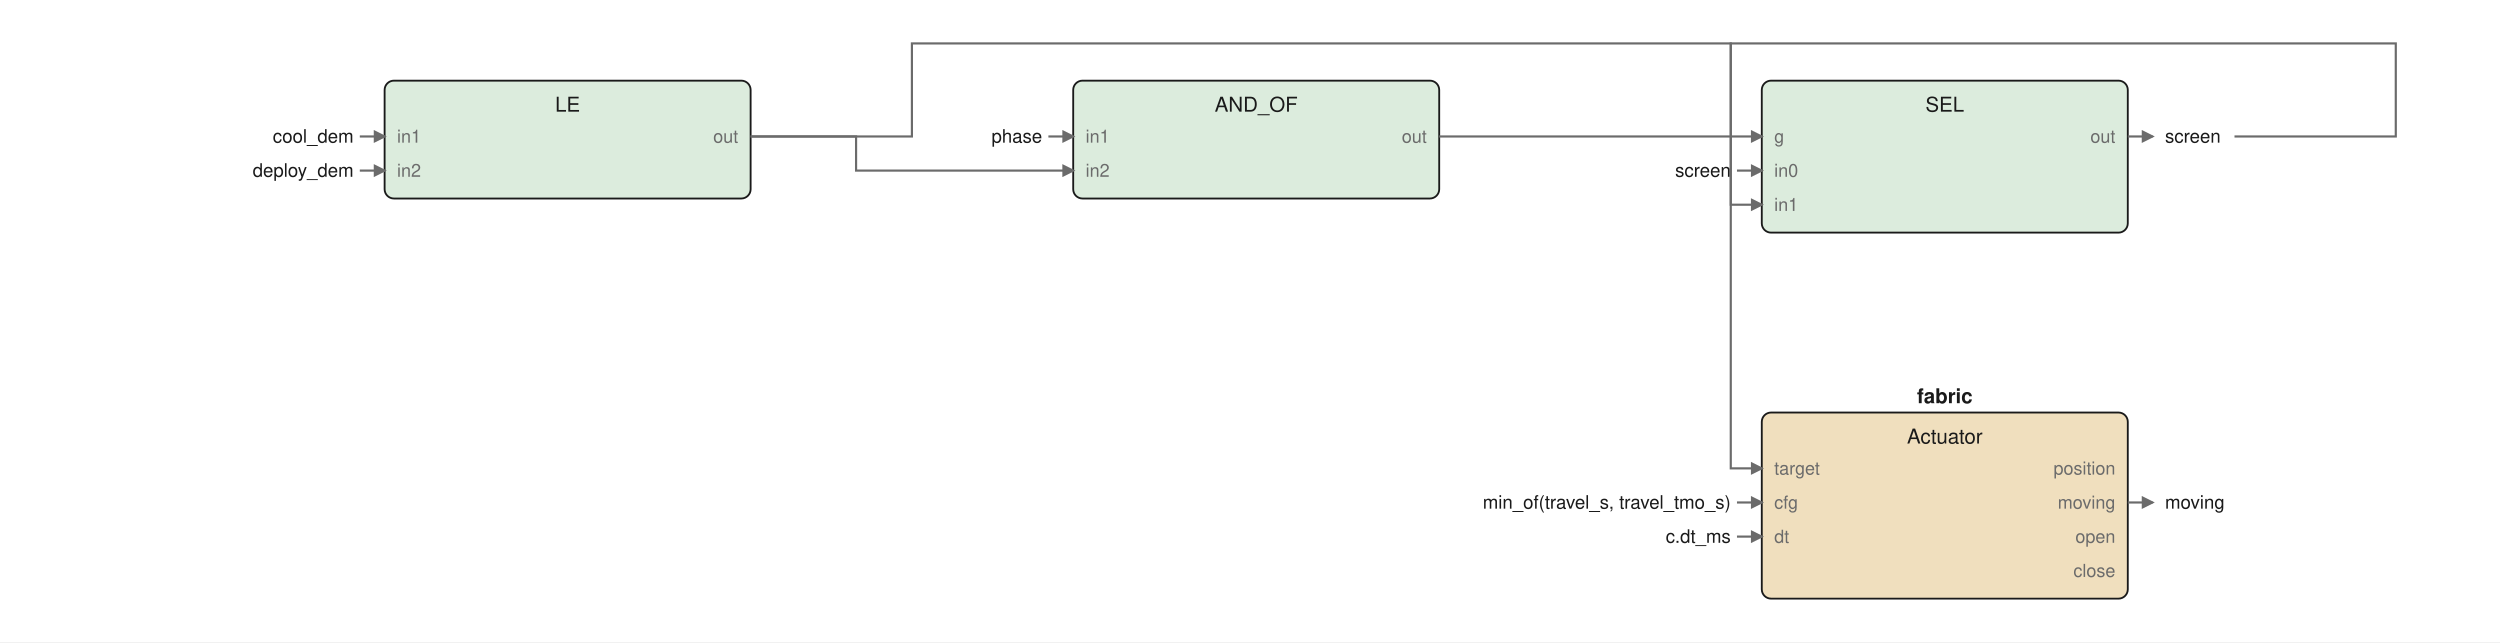
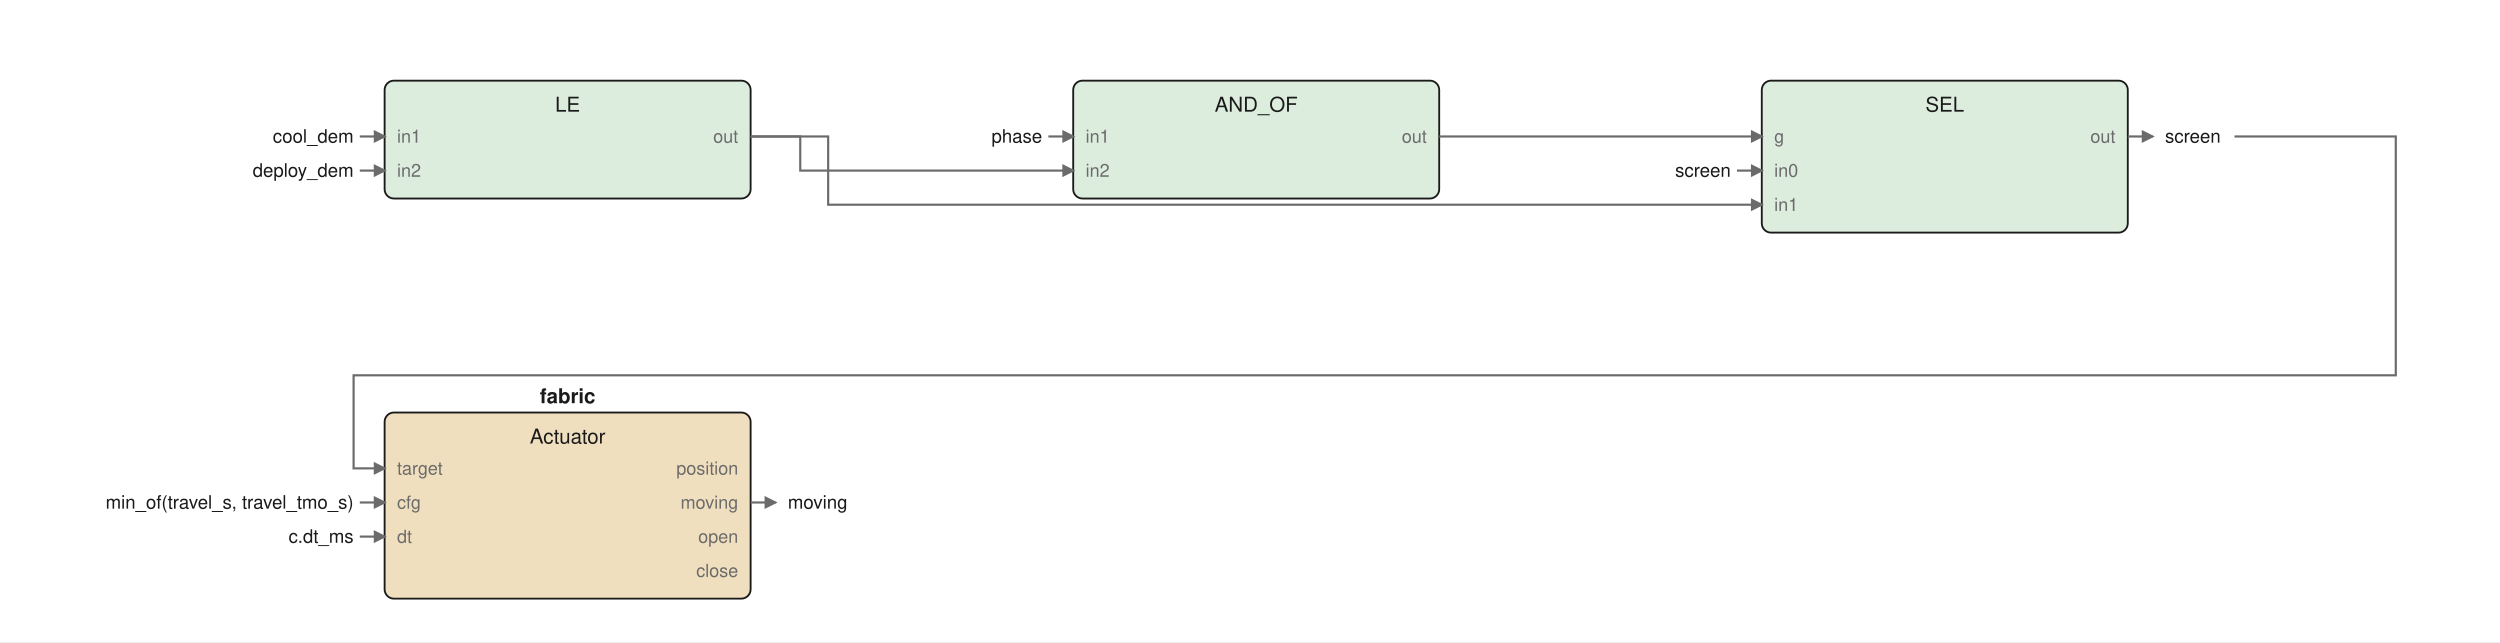
- <svg xmlns="http://www.w3.org/2000/svg" width="806" height="207" viewBox="0 0 806 207" style="max-width:100%;height:auto" content="&lt;mxfile host=&quot;app.diagrams.net&quot; type=&quot;device&quot;&gt;&lt;diagram id=&quot;screen_fbd&quot; name=&quot;screen_fbd&quot;&gt;&lt;mxGraphModel dx=&quot;806&quot; dy=&quot;207&quot; grid=&quot;0&quot; gridSize=&quot;10&quot; guides=&quot;1&quot; tooltips=&quot;1&quot; connect=&quot;1&quot; arrows=&quot;1&quot; fold=&quot;1&quot; page=&quot;1&quot; pageScale=&quot;1&quot; pageWidth=&quot;806&quot; pageHeight=&quot;207&quot; math=&quot;0&quot; shadow=&quot;0&quot;&gt;&lt;root&gt;&lt;mxCell id=&quot;0&quot;/&gt;&lt;mxCell id=&quot;1&quot; parent=&quot;0&quot;/&gt;&lt;mxCell id=&quot;n2&quot; value=&quot;&quot; style=&quot;rounded=1;fillColor=#dcecdd;strokeColor=#1a1a1a;whiteSpace=wrap;html=1;fontSize=8&quot; vertex=&quot;1&quot; parent=&quot;1&quot;&gt;&lt;mxGeometry x=&quot;124&quot; y=&quot;26&quot; width=&quot;118&quot; height=&quot;38&quot; as=&quot;geometry&quot;/&gt;&lt;/mxCell&gt;&lt;mxCell id=&quot;n3&quot; value=&quot;LE&quot; style=&quot;text;html=1;fontSize=6;fontColor=#1a1a1a;align=center&quot; vertex=&quot;1&quot; parent=&quot;1&quot;&gt;&lt;mxGeometry x=&quot;183.0&quot; y=&quot;29.4&quot; width=&quot;40&quot; height=&quot;10.6&quot; as=&quot;geometry&quot;/&gt;&lt;/mxCell&gt;&lt;mxCell id=&quot;n4&quot; value=&quot;in1&quot; style=&quot;text;html=1;fontSize=5;fontColor=#6b6b6b;align=left&quot; vertex=&quot;1&quot; parent=&quot;1&quot;&gt;&lt;mxGeometry x=&quot;128&quot; y=&quot;40.2&quot; width=&quot;40&quot; height=&quot;9.8&quot; as=&quot;geometry&quot;/&gt;&lt;/mxCell&gt;&lt;mxCell id=&quot;n5&quot; value=&quot;in2&quot; style=&quot;text;html=1;fontSize=5;fontColor=#6b6b6b;align=left&quot; vertex=&quot;1&quot; parent=&quot;1&quot;&gt;&lt;mxGeometry x=&quot;128&quot; y=&quot;51.2&quot; width=&quot;40&quot; height=&quot;9.8&quot; as=&quot;geometry&quot;/&gt;&lt;/mxCell&gt;&lt;mxCell id=&quot;n6&quot; value=&quot;out&quot; style=&quot;text;html=1;fontSize=5;fontColor=#6b6b6b;align=left&quot; vertex=&quot;1&quot; parent=&quot;1&quot;&gt;&lt;mxGeometry x=&quot;238&quot; y=&quot;40.2&quot; width=&quot;40&quot; height=&quot;9.8&quot; as=&quot;geometry&quot;/&gt;&lt;/mxCell&gt;&lt;mxCell id=&quot;n7&quot; value=&quot;&quot; style=&quot;rounded=1;fillColor=#dcecdd;strokeColor=#1a1a1a;whiteSpace=wrap;html=1;fontSize=8&quot; vertex=&quot;1&quot; parent=&quot;1&quot;&gt;&lt;mxGeometry x=&quot;346&quot; y=&quot;26&quot; width=&quot;118&quot; height=&quot;38&quot; as=&quot;geometry&quot;/&gt;&lt;/mxCell&gt;&lt;mxCell id=&quot;n8&quot; value=&quot;AND_OF&quot; style=&quot;text;html=1;fontSize=6;fontColor=#1a1a1a;align=center&quot; vertex=&quot;1&quot; parent=&quot;1&quot;&gt;&lt;mxGeometry x=&quot;405.0&quot; y=&quot;29.4&quot; width=&quot;40&quot; height=&quot;10.6&quot; as=&quot;geometry&quot;/&gt;&lt;/mxCell&gt;&lt;mxCell id=&quot;n9&quot; value=&quot;in1&quot; style=&quot;text;html=1;fontSize=5;fontColor=#6b6b6b;align=left&quot; vertex=&quot;1&quot; parent=&quot;1&quot;&gt;&lt;mxGeometry x=&quot;350&quot; y=&quot;40.2&quot; width=&quot;40&quot; height=&quot;9.8&quot; as=&quot;geometry&quot;/&gt;&lt;/mxCell&gt;&lt;mxCell id=&quot;n10&quot; value=&quot;in2&quot; style=&quot;text;html=1;fontSize=5;fontColor=#6b6b6b;align=left&quot; vertex=&quot;1&quot; parent=&quot;1&quot;&gt;&lt;mxGeometry x=&quot;350&quot; y=&quot;51.2&quot; width=&quot;40&quot; height=&quot;9.8&quot; as=&quot;geometry&quot;/&gt;&lt;/mxCell&gt;&lt;mxCell id=&quot;n11&quot; value=&quot;out&quot; style=&quot;text;html=1;fontSize=5;fontColor=#6b6b6b;align=left&quot; vertex=&quot;1&quot; parent=&quot;1&quot;&gt;&lt;mxGeometry x=&quot;460&quot; y=&quot;40.2&quot; width=&quot;40&quot; height=&quot;9.8&quot; as=&quot;geometry&quot;/&gt;&lt;/mxCell&gt;&lt;mxCell id=&quot;n12&quot; value=&quot;&quot; style=&quot;rounded=1;fillColor=#dcecdd;strokeColor=#1a1a1a;whiteSpace=wrap;html=1;fontSize=8&quot; vertex=&quot;1&quot; parent=&quot;1&quot;&gt;&lt;mxGeometry x=&quot;568&quot; y=&quot;26&quot; width=&quot;118&quot; height=&quot;49&quot; as=&quot;geometry&quot;/&gt;&lt;/mxCell&gt;&lt;mxCell id=&quot;n13&quot; value=&quot;SEL&quot; style=&quot;text;html=1;fontSize=6;fontColor=#1a1a1a;align=center&quot; vertex=&quot;1&quot; parent=&quot;1&quot;&gt;&lt;mxGeometry x=&quot;627.0&quot; y=&quot;29.4&quot; width=&quot;40&quot; height=&quot;10.6&quot; as=&quot;geometry&quot;/&gt;&lt;/mxCell&gt;&lt;mxCell id=&quot;n14&quot; value=&quot;g&quot; style=&quot;text;html=1;fontSize=5;fontColor=#6b6b6b;align=left&quot; vertex=&quot;1&quot; parent=&quot;1&quot;&gt;&lt;mxGeometry x=&quot;572&quot; y=&quot;40.2&quot; width=&quot;40&quot; height=&quot;9.8&quot; as=&quot;geometry&quot;/&gt;&lt;/mxCell&gt;&lt;mxCell id=&quot;n15&quot; value=&quot;in0&quot; style=&quot;text;html=1;fontSize=5;fontColor=#6b6b6b;align=left&quot; vertex=&quot;1&quot; parent=&quot;1&quot;&gt;&lt;mxGeometry x=&quot;572&quot; y=&quot;51.2&quot; width=&quot;40&quot; height=&quot;9.8&quot; as=&quot;geometry&quot;/&gt;&lt;/mxCell&gt;&lt;mxCell id=&quot;n16&quot; value=&quot;in1&quot; style=&quot;text;html=1;fontSize=5;fontColor=#6b6b6b;align=left&quot; vertex=&quot;1&quot; parent=&quot;1&quot;&gt;&lt;mxGeometry x=&quot;572&quot; y=&quot;62.2&quot; width=&quot;40&quot; height=&quot;9.8&quot; as=&quot;geometry&quot;/&gt;&lt;/mxCell&gt;&lt;mxCell id=&quot;n17&quot; value=&quot;out&quot; style=&quot;text;html=1;fontSize=5;fontColor=#6b6b6b;align=left&quot; vertex=&quot;1&quot; parent=&quot;1&quot;&gt;&lt;mxGeometry x=&quot;682&quot; y=&quot;40.2&quot; width=&quot;40&quot; height=&quot;9.8&quot; as=&quot;geometry&quot;/&gt;&lt;/mxCell&gt;&lt;mxCell id=&quot;n18&quot; value=&quot;&quot; style=&quot;rounded=1;fillColor=#f0dfbe;strokeColor=#1a1a1a;whiteSpace=wrap;html=1;fontSize=8&quot; vertex=&quot;1&quot; parent=&quot;1&quot;&gt;&lt;mxGeometry x=&quot;568&quot; y=&quot;133&quot; width=&quot;118&quot; height=&quot;60&quot; as=&quot;geometry&quot;/&gt;&lt;/mxCell&gt;&lt;mxCell id=&quot;n19&quot; value=&quot;fabric&quot; style=&quot;text;html=1;fontSize=6;fontColor=#1a1a1a;align=center;fontStyle=1&quot; vertex=&quot;1&quot; parent=&quot;1&quot;&gt;&lt;mxGeometry x=&quot;627.0&quot; y=&quot;123.4&quot; width=&quot;40&quot; height=&quot;10.6&quot; as=&quot;geometry&quot;/&gt;&lt;/mxCell&gt;&lt;mxCell id=&quot;n20&quot; value=&quot;Actuator&quot; style=&quot;text;html=1;fontSize=6;fontColor=#1a1a1a;align=center&quot; vertex=&quot;1&quot; parent=&quot;1&quot;&gt;&lt;mxGeometry x=&quot;627.0&quot; y=&quot;136.4&quot; width=&quot;40&quot; height=&quot;10.6&quot; as=&quot;geometry&quot;/&gt;&lt;/mxCell&gt;&lt;mxCell id=&quot;n21&quot; value=&quot;target&quot; style=&quot;text;html=1;fontSize=5;fontColor=#6b6b6b;align=left&quot; vertex=&quot;1&quot; parent=&quot;1&quot;&gt;&lt;mxGeometry x=&quot;572&quot; y=&quot;147.2&quot; width=&quot;40&quot; height=&quot;9.8&quot; as=&quot;geometry&quot;/&gt;&lt;/mxCell&gt;&lt;mxCell id=&quot;n22&quot; value=&quot;cfg&quot; style=&quot;text;html=1;fontSize=5;fontColor=#6b6b6b;align=left&quot; vertex=&quot;1&quot; parent=&quot;1&quot;&gt;&lt;mxGeometry x=&quot;572&quot; y=&quot;158.2&quot; width=&quot;40&quot; height=&quot;9.8&quot; as=&quot;geometry&quot;/&gt;&lt;/mxCell&gt;&lt;mxCell id=&quot;n23&quot; value=&quot;dt&quot; style=&quot;text;html=1;fontSize=5;fontColor=#6b6b6b;align=left&quot; vertex=&quot;1&quot; parent=&quot;1&quot;&gt;&lt;mxGeometry x=&quot;572&quot; y=&quot;169.2&quot; width=&quot;40&quot; height=&quot;9.8&quot; as=&quot;geometry&quot;/&gt;&lt;/mxCell&gt;&lt;mxCell id=&quot;n24&quot; value=&quot;position&quot; style=&quot;text;html=1;fontSize=5;fontColor=#6b6b6b;align=left&quot; vertex=&quot;1&quot; parent=&quot;1&quot;&gt;&lt;mxGeometry x=&quot;682&quot; y=&quot;147.2&quot; width=&quot;40&quot; height=&quot;9.8&quot; as=&quot;geometry&quot;/&gt;&lt;/mxCell&gt;&lt;mxCell id=&quot;n25&quot; value=&quot;moving&quot; style=&quot;text;html=1;fontSize=5;fontColor=#6b6b6b;align=left&quot; vertex=&quot;1&quot; parent=&quot;1&quot;&gt;&lt;mxGeometry x=&quot;682&quot; y=&quot;158.2&quot; width=&quot;40&quot; height=&quot;9.8&quot; as=&quot;geometry&quot;/&gt;&lt;/mxCell&gt;&lt;mxCell id=&quot;n26&quot; value=&quot;open&quot; style=&quot;text;html=1;fontSize=5;fontColor=#6b6b6b;align=left&quot; vertex=&quot;1&quot; parent=&quot;1&quot;&gt;&lt;mxGeometry x=&quot;682&quot; y=&quot;169.2&quot; width=&quot;40&quot; height=&quot;9.8&quot; as=&quot;geometry&quot;/&gt;&lt;/mxCell&gt;&lt;mxCell id=&quot;n27&quot; value=&quot;close&quot; style=&quot;text;html=1;fontSize=5;fontColor=#6b6b6b;align=left&quot; vertex=&quot;1&quot; parent=&quot;1&quot;&gt;&lt;mxGeometry x=&quot;682&quot; y=&quot;180.2&quot; width=&quot;40&quot; height=&quot;9.8&quot; as=&quot;geometry&quot;/&gt;&lt;/mxCell&gt;&lt;mxCell id=&quot;e28&quot; value=&quot;&quot; style=&quot;edgeStyle=none;html=1;strokeColor=#6b6b6b;endArrow=block&quot; edge=&quot;1&quot; parent=&quot;1&quot;&gt;&lt;mxGeometry relative=&quot;1&quot; as=&quot;geometry&quot;&gt;&lt;mxPoint x=&quot;686&quot; y=&quot;44&quot; as=&quot;sourcePoint&quot;/&gt;&lt;mxPoint x=&quot;694&quot; y=&quot;44&quot; as=&quot;targetPoint&quot;/&gt;&lt;/mxGeometry&gt;&lt;/mxCell&gt;&lt;mxCell id=&quot;n29&quot; value=&quot;screen&quot; style=&quot;text;html=1;fontSize=6;fontColor=#1a1a1a;align=left&quot; vertex=&quot;1&quot; parent=&quot;1&quot;&gt;&lt;mxGeometry x=&quot;698&quot; y=&quot;40.0&quot; width=&quot;40&quot; height=&quot;10.0&quot; as=&quot;geometry&quot;/&gt;&lt;/mxCell&gt;&lt;mxCell id=&quot;e30&quot; value=&quot;&quot; style=&quot;edgeStyle=none;html=1;strokeColor=#6b6b6b;endArrow=block&quot; edge=&quot;1&quot; parent=&quot;1&quot;&gt;&lt;mxGeometry relative=&quot;1&quot; as=&quot;geometry&quot;&gt;&lt;mxPoint x=&quot;686&quot; y=&quot;162&quot; as=&quot;sourcePoint&quot;/&gt;&lt;mxPoint x=&quot;694&quot; y=&quot;162&quot; as=&quot;targetPoint&quot;/&gt;&lt;/mxGeometry&gt;&lt;/mxCell&gt;&lt;mxCell id=&quot;n31&quot; value=&quot;moving&quot; style=&quot;text;html=1;fontSize=6;fontColor=#1a1a1a;align=left&quot; vertex=&quot;1&quot; parent=&quot;1&quot;&gt;&lt;mxGeometry x=&quot;698&quot; y=&quot;158.0&quot; width=&quot;40&quot; height=&quot;10.0&quot; as=&quot;geometry&quot;/&gt;&lt;/mxCell&gt;&lt;mxCell id=&quot;e32&quot; value=&quot;&quot; style=&quot;edgeStyle=none;html=1;strokeColor=#6b6b6b;endArrow=block&quot; edge=&quot;1&quot; parent=&quot;1&quot;&gt;&lt;mxGeometry relative=&quot;1&quot; as=&quot;geometry&quot;&gt;&lt;mxPoint x=&quot;242&quot; y=&quot;44&quot; as=&quot;sourcePoint&quot;/&gt;&lt;mxPoint x=&quot;346&quot; y=&quot;55&quot; as=&quot;targetPoint&quot;/&gt;&lt;Array as=&quot;points&quot;&gt;&lt;mxPoint x=&quot;276.0&quot; y=&quot;44&quot;/&gt;&lt;mxPoint x=&quot;276.0&quot; y=&quot;55&quot;/&gt;&lt;/Array&gt;&lt;/mxGeometry&gt;&lt;/mxCell&gt;&lt;mxCell id=&quot;e33&quot; value=&quot;&quot; style=&quot;edgeStyle=none;html=1;strokeColor=#6b6b6b;endArrow=block&quot; edge=&quot;1&quot; parent=&quot;1&quot;&gt;&lt;mxGeometry relative=&quot;1&quot; as=&quot;geometry&quot;&gt;&lt;mxPoint x=&quot;464&quot; y=&quot;44&quot; as=&quot;sourcePoint&quot;/&gt;&lt;mxPoint x=&quot;568&quot; y=&quot;44&quot; as=&quot;targetPoint&quot;/&gt;&lt;/mxGeometry&gt;&lt;/mxCell&gt;&lt;mxCell id=&quot;e34&quot; value=&quot;&quot; style=&quot;edgeStyle=none;html=1;strokeColor=#6b6b6b;endArrow=block&quot; edge=&quot;1&quot; parent=&quot;1&quot;&gt;&lt;mxGeometry relative=&quot;1&quot; as=&quot;geometry&quot;&gt;&lt;mxPoint x=&quot;242&quot; y=&quot;44&quot; as=&quot;sourcePoint&quot;/&gt;&lt;mxPoint x=&quot;568&quot; y=&quot;66&quot; as=&quot;targetPoint&quot;/&gt;&lt;Array as=&quot;points&quot;&gt;&lt;mxPoint x=&quot;294&quot; y=&quot;44&quot;/&gt;&lt;mxPoint x=&quot;294&quot; y=&quot;14&quot;/&gt;&lt;mxPoint x=&quot;558&quot; y=&quot;14&quot;/&gt;&lt;mxPoint x=&quot;558&quot; y=&quot;66&quot;/&gt;&lt;/Array&gt;&lt;/mxGeometry&gt;&lt;/mxCell&gt;&lt;mxCell id=&quot;e35&quot; value=&quot;&quot; style=&quot;edgeStyle=none;html=1;strokeColor=#6b6b6b;endArrow=block&quot; edge=&quot;1&quot; parent=&quot;1&quot;&gt;&lt;mxGeometry relative=&quot;1&quot; as=&quot;geometry&quot;&gt;&lt;mxPoint x=&quot;720.4&quot; y=&quot;44&quot; as=&quot;sourcePoint&quot;/&gt;&lt;mxPoint x=&quot;568&quot; y=&quot;151&quot; as=&quot;targetPoint&quot;/&gt;&lt;Array as=&quot;points&quot;&gt;&lt;mxPoint x=&quot;772.4&quot; y=&quot;44&quot;/&gt;&lt;mxPoint x=&quot;772.4&quot; y=&quot;14&quot;/&gt;&lt;mxPoint x=&quot;558&quot; y=&quot;14&quot;/&gt;&lt;mxPoint x=&quot;558&quot; y=&quot;151&quot;/&gt;&lt;/Array&gt;&lt;/mxGeometry&gt;&lt;/mxCell&gt;&lt;mxCell id=&quot;n36&quot; value=&quot;cool_dem&quot; style=&quot;text;html=1;fontSize=6;fontColor=#1a1a1a;align=left&quot; vertex=&quot;1&quot; parent=&quot;1&quot;&gt;&lt;mxGeometry x=&quot;114&quot; y=&quot;40.0&quot; width=&quot;40&quot; height=&quot;10.0&quot; as=&quot;geometry&quot;/&gt;&lt;/mxCell&gt;&lt;mxCell id=&quot;e37&quot; value=&quot;&quot; style=&quot;edgeStyle=none;html=1;strokeColor=#6b6b6b;endArrow=block&quot; edge=&quot;1&quot; parent=&quot;1&quot;&gt;&lt;mxGeometry relative=&quot;1&quot; as=&quot;geometry&quot;&gt;&lt;mxPoint x=&quot;116&quot; y=&quot;44&quot; as=&quot;sourcePoint&quot;/&gt;&lt;mxPoint x=&quot;124&quot; y=&quot;44&quot; as=&quot;targetPoint&quot;/&gt;&lt;/mxGeometry&gt;&lt;/mxCell&gt;&lt;mxCell id=&quot;n38&quot; value=&quot;deploy_dem&quot; style=&quot;text;html=1;fontSize=6;fontColor=#1a1a1a;align=left&quot; vertex=&quot;1&quot; parent=&quot;1&quot;&gt;&lt;mxGeometry x=&quot;114&quot; y=&quot;51.0&quot; width=&quot;50&quot; height=&quot;10.0&quot; as=&quot;geometry&quot;/&gt;&lt;/mxCell&gt;&lt;mxCell id=&quot;e39&quot; value=&quot;&quot; style=&quot;edgeStyle=none;html=1;strokeColor=#6b6b6b;endArrow=block&quot; edge=&quot;1&quot; parent=&quot;1&quot;&gt;&lt;mxGeometry relative=&quot;1&quot; as=&quot;geometry&quot;&gt;&lt;mxPoint x=&quot;116&quot; y=&quot;55&quot; as=&quot;sourcePoint&quot;/&gt;&lt;mxPoint x=&quot;124&quot; y=&quot;55&quot; as=&quot;targetPoint&quot;/&gt;&lt;/mxGeometry&gt;&lt;/mxCell&gt;&lt;mxCell id=&quot;n40&quot; value=&quot;phase&quot; style=&quot;text;html=1;fontSize=6;fontColor=#1a1a1a;align=left&quot; vertex=&quot;1&quot; parent=&quot;1&quot;&gt;&lt;mxGeometry x=&quot;336&quot; y=&quot;40.0&quot; width=&quot;40&quot; height=&quot;10.0&quot; as=&quot;geometry&quot;/&gt;&lt;/mxCell&gt;&lt;mxCell id=&quot;e41&quot; value=&quot;&quot; style=&quot;edgeStyle=none;html=1;strokeColor=#6b6b6b;endArrow=block&quot; edge=&quot;1&quot; parent=&quot;1&quot;&gt;&lt;mxGeometry relative=&quot;1&quot; as=&quot;geometry&quot;&gt;&lt;mxPoint x=&quot;338&quot; y=&quot;44&quot; as=&quot;sourcePoint&quot;/&gt;&lt;mxPoint x=&quot;346&quot; y=&quot;44&quot; as=&quot;targetPoint&quot;/&gt;&lt;/mxGeometry&gt;&lt;/mxCell&gt;&lt;mxCell id=&quot;n42&quot; value=&quot;screen&quot; style=&quot;text;html=1;fontSize=6;fontColor=#1a1a1a;align=left&quot; vertex=&quot;1&quot; parent=&quot;1&quot;&gt;&lt;mxGeometry x=&quot;558&quot; y=&quot;51.0&quot; width=&quot;40&quot; height=&quot;10.0&quot; as=&quot;geometry&quot;/&gt;&lt;/mxCell&gt;&lt;mxCell id=&quot;e43&quot; value=&quot;&quot; style=&quot;edgeStyle=none;html=1;strokeColor=#6b6b6b;endArrow=block&quot; edge=&quot;1&quot; parent=&quot;1&quot;&gt;&lt;mxGeometry relative=&quot;1&quot; as=&quot;geometry&quot;&gt;&lt;mxPoint x=&quot;560&quot; y=&quot;55&quot; as=&quot;sourcePoint&quot;/&gt;&lt;mxPoint x=&quot;568&quot; y=&quot;55&quot; as=&quot;targetPoint&quot;/&gt;&lt;/mxGeometry&gt;&lt;/mxCell&gt;&lt;mxCell id=&quot;n44&quot; value=&quot;min_of(travel_s, travel_tmo_s)&quot; style=&quot;text;html=1;fontSize=6;fontColor=#1a1a1a;align=left&quot; vertex=&quot;1&quot; parent=&quot;1&quot;&gt;&lt;mxGeometry x=&quot;558&quot; y=&quot;158.0&quot; width=&quot;150&quot; height=&quot;10.0&quot; as=&quot;geometry&quot;/&gt;&lt;/mxCell&gt;&lt;mxCell id=&quot;e45&quot; value=&quot;&quot; style=&quot;edgeStyle=none;html=1;strokeColor=#6b6b6b;endArrow=block&quot; edge=&quot;1&quot; parent=&quot;1&quot;&gt;&lt;mxGeometry relative=&quot;1&quot; as=&quot;geometry&quot;&gt;&lt;mxPoint x=&quot;560&quot; y=&quot;162&quot; as=&quot;sourcePoint&quot;/&gt;&lt;mxPoint x=&quot;568&quot; y=&quot;162&quot; as=&quot;targetPoint&quot;/&gt;&lt;/mxGeometry&gt;&lt;/mxCell&gt;&lt;mxCell id=&quot;n46&quot; value=&quot;c.dt_ms&quot; style=&quot;text;html=1;fontSize=6;fontColor=#1a1a1a;align=left&quot; vertex=&quot;1&quot; parent=&quot;1&quot;&gt;&lt;mxGeometry x=&quot;558&quot; y=&quot;169.0&quot; width=&quot;40&quot; height=&quot;10.0&quot; as=&quot;geometry&quot;/&gt;&lt;/mxCell&gt;&lt;mxCell id=&quot;e47&quot; value=&quot;&quot; style=&quot;edgeStyle=none;html=1;strokeColor=#6b6b6b;endArrow=block&quot; edge=&quot;1&quot; parent=&quot;1&quot;&gt;&lt;mxGeometry relative=&quot;1&quot; as=&quot;geometry&quot;&gt;&lt;mxPoint x=&quot;560&quot; y=&quot;173&quot; as=&quot;sourcePoint&quot;/&gt;&lt;mxPoint x=&quot;568&quot; y=&quot;173&quot; as=&quot;targetPoint&quot;/&gt;&lt;/mxGeometry&gt;&lt;/mxCell&gt;&lt;/root&gt;&lt;/mxGraphModel&gt;&lt;/diagram&gt;&lt;/mxfile&gt;">
+ <svg xmlns="http://www.w3.org/2000/svg" width="806" height="207" viewBox="0 0 806 207" style="max-width:100%;height:auto" content="&lt;mxfile host=&quot;app.diagrams.net&quot; type=&quot;device&quot;&gt;&lt;diagram id=&quot;screen_fbd&quot; name=&quot;screen_fbd&quot;&gt;&lt;mxGraphModel dx=&quot;806&quot; dy=&quot;207&quot; grid=&quot;0&quot; gridSize=&quot;10&quot; guides=&quot;1&quot; tooltips=&quot;1&quot; connect=&quot;1&quot; arrows=&quot;1&quot; fold=&quot;1&quot; page=&quot;1&quot; pageScale=&quot;1&quot; pageWidth=&quot;806&quot; pageHeight=&quot;207&quot; math=&quot;0&quot; shadow=&quot;0&quot;&gt;&lt;root&gt;&lt;mxCell id=&quot;0&quot;/&gt;&lt;mxCell id=&quot;1&quot; parent=&quot;0&quot;/&gt;&lt;mxCell id=&quot;n2&quot; value=&quot;&quot; style=&quot;rounded=1;fillColor=#dcecdd;strokeColor=#1a1a1a;whiteSpace=wrap;html=1;fontSize=8&quot; vertex=&quot;1&quot; parent=&quot;1&quot;&gt;&lt;mxGeometry x=&quot;124&quot; y=&quot;26&quot; width=&quot;118&quot; height=&quot;38&quot; as=&quot;geometry&quot;/&gt;&lt;/mxCell&gt;&lt;mxCell id=&quot;n3&quot; value=&quot;LE&quot; style=&quot;text;html=1;fontSize=6;fontColor=#1a1a1a;align=center&quot; vertex=&quot;1&quot; parent=&quot;1&quot;&gt;&lt;mxGeometry x=&quot;183.0&quot; y=&quot;29.4&quot; width=&quot;40&quot; height=&quot;10.6&quot; as=&quot;geometry&quot;/&gt;&lt;/mxCell&gt;&lt;mxCell id=&quot;n4&quot; value=&quot;in1&quot; style=&quot;text;html=1;fontSize=5;fontColor=#6b6b6b;align=left&quot; vertex=&quot;1&quot; parent=&quot;1&quot;&gt;&lt;mxGeometry x=&quot;128&quot; y=&quot;40.2&quot; width=&quot;40&quot; height=&quot;9.8&quot; as=&quot;geometry&quot;/&gt;&lt;/mxCell&gt;&lt;mxCell id=&quot;n5&quot; value=&quot;in2&quot; style=&quot;text;html=1;fontSize=5;fontColor=#6b6b6b;align=left&quot; vertex=&quot;1&quot; parent=&quot;1&quot;&gt;&lt;mxGeometry x=&quot;128&quot; y=&quot;51.2&quot; width=&quot;40&quot; height=&quot;9.8&quot; as=&quot;geometry&quot;/&gt;&lt;/mxCell&gt;&lt;mxCell id=&quot;n6&quot; value=&quot;out&quot; style=&quot;text;html=1;fontSize=5;fontColor=#6b6b6b;align=left&quot; vertex=&quot;1&quot; parent=&quot;1&quot;&gt;&lt;mxGeometry x=&quot;238&quot; y=&quot;40.2&quot; width=&quot;40&quot; height=&quot;9.8&quot; as=&quot;geometry&quot;/&gt;&lt;/mxCell&gt;&lt;mxCell id=&quot;n7&quot; value=&quot;&quot; style=&quot;rounded=1;fillColor=#dcecdd;strokeColor=#1a1a1a;whiteSpace=wrap;html=1;fontSize=8&quot; vertex=&quot;1&quot; parent=&quot;1&quot;&gt;&lt;mxGeometry x=&quot;346&quot; y=&quot;26&quot; width=&quot;118&quot; height=&quot;38&quot; as=&quot;geometry&quot;/&gt;&lt;/mxCell&gt;&lt;mxCell id=&quot;n8&quot; value=&quot;AND_OF&quot; style=&quot;text;html=1;fontSize=6;fontColor=#1a1a1a;align=center&quot; vertex=&quot;1&quot; parent=&quot;1&quot;&gt;&lt;mxGeometry x=&quot;405.0&quot; y=&quot;29.4&quot; width=&quot;40&quot; height=&quot;10.6&quot; as=&quot;geometry&quot;/&gt;&lt;/mxCell&gt;&lt;mxCell id=&quot;n9&quot; value=&quot;in1&quot; style=&quot;text;html=1;fontSize=5;fontColor=#6b6b6b;align=left&quot; vertex=&quot;1&quot; parent=&quot;1&quot;&gt;&lt;mxGeometry x=&quot;350&quot; y=&quot;40.2&quot; width=&quot;40&quot; height=&quot;9.8&quot; as=&quot;geometry&quot;/&gt;&lt;/mxCell&gt;&lt;mxCell id=&quot;n10&quot; value=&quot;in2&quot; style=&quot;text;html=1;fontSize=5;fontColor=#6b6b6b;align=left&quot; vertex=&quot;1&quot; parent=&quot;1&quot;&gt;&lt;mxGeometry x=&quot;350&quot; y=&quot;51.2&quot; width=&quot;40&quot; height=&quot;9.8&quot; as=&quot;geometry&quot;/&gt;&lt;/mxCell&gt;&lt;mxCell id=&quot;n11&quot; value=&quot;out&quot; style=&quot;text;html=1;fontSize=5;fontColor=#6b6b6b;align=left&quot; vertex=&quot;1&quot; parent=&quot;1&quot;&gt;&lt;mxGeometry x=&quot;460&quot; y=&quot;40.2&quot; width=&quot;40&quot; height=&quot;9.8&quot; as=&quot;geometry&quot;/&gt;&lt;/mxCell&gt;&lt;mxCell id=&quot;n12&quot; value=&quot;&quot; style=&quot;rounded=1;fillColor=#dcecdd;strokeColor=#1a1a1a;whiteSpace=wrap;html=1;fontSize=8&quot; vertex=&quot;1&quot; parent=&quot;1&quot;&gt;&lt;mxGeometry x=&quot;568&quot; y=&quot;26&quot; width=&quot;118&quot; height=&quot;49&quot; as=&quot;geometry&quot;/&gt;&lt;/mxCell&gt;&lt;mxCell id=&quot;n13&quot; value=&quot;SEL&quot; style=&quot;text;html=1;fontSize=6;fontColor=#1a1a1a;align=center&quot; vertex=&quot;1&quot; parent=&quot;1&quot;&gt;&lt;mxGeometry x=&quot;627.0&quot; y=&quot;29.4&quot; width=&quot;40&quot; height=&quot;10.6&quot; as=&quot;geometry&quot;/&gt;&lt;/mxCell&gt;&lt;mxCell id=&quot;n14&quot; value=&quot;g&quot; style=&quot;text;html=1;fontSize=5;fontColor=#6b6b6b;align=left&quot; vertex=&quot;1&quot; parent=&quot;1&quot;&gt;&lt;mxGeometry x=&quot;572&quot; y=&quot;40.2&quot; width=&quot;40&quot; height=&quot;9.8&quot; as=&quot;geometry&quot;/&gt;&lt;/mxCell&gt;&lt;mxCell id=&quot;n15&quot; value=&quot;in0&quot; style=&quot;text;html=1;fontSize=5;fontColor=#6b6b6b;align=left&quot; vertex=&quot;1&quot; parent=&quot;1&quot;&gt;&lt;mxGeometry x=&quot;572&quot; y=&quot;51.2&quot; width=&quot;40&quot; height=&quot;9.8&quot; as=&quot;geometry&quot;/&gt;&lt;/mxCell&gt;&lt;mxCell id=&quot;n16&quot; value=&quot;in1&quot; style=&quot;text;html=1;fontSize=5;fontColor=#6b6b6b;align=left&quot; vertex=&quot;1&quot; parent=&quot;1&quot;&gt;&lt;mxGeometry x=&quot;572&quot; y=&quot;62.2&quot; width=&quot;40&quot; height=&quot;9.8&quot; as=&quot;geometry&quot;/&gt;&lt;/mxCell&gt;&lt;mxCell id=&quot;n17&quot; value=&quot;out&quot; style=&quot;text;html=1;fontSize=5;fontColor=#6b6b6b;align=left&quot; vertex=&quot;1&quot; parent=&quot;1&quot;&gt;&lt;mxGeometry x=&quot;682&quot; y=&quot;40.2&quot; width=&quot;40&quot; height=&quot;9.8&quot; as=&quot;geometry&quot;/&gt;&lt;/mxCell&gt;&lt;mxCell id=&quot;n18&quot; value=&quot;&quot; style=&quot;rounded=1;fillColor=#f0dfbe;strokeColor=#1a1a1a;whiteSpace=wrap;html=1;fontSize=8&quot; vertex=&quot;1&quot; parent=&quot;1&quot;&gt;&lt;mxGeometry x=&quot;124&quot; y=&quot;133&quot; width=&quot;118&quot; height=&quot;60&quot; as=&quot;geometry&quot;/&gt;&lt;/mxCell&gt;&lt;mxCell id=&quot;n19&quot; value=&quot;fabric&quot; style=&quot;text;html=1;fontSize=6;fontColor=#1a1a1a;align=center;fontStyle=1&quot; vertex=&quot;1&quot; parent=&quot;1&quot;&gt;&lt;mxGeometry x=&quot;183.0&quot; y=&quot;123.4&quot; width=&quot;40&quot; height=&quot;10.6&quot; as=&quot;geometry&quot;/&gt;&lt;/mxCell&gt;&lt;mxCell id=&quot;n20&quot; value=&quot;Actuator&quot; style=&quot;text;html=1;fontSize=6;fontColor=#1a1a1a;align=center&quot; vertex=&quot;1&quot; parent=&quot;1&quot;&gt;&lt;mxGeometry x=&quot;183.0&quot; y=&quot;136.4&quot; width=&quot;40&quot; height=&quot;10.6&quot; as=&quot;geometry&quot;/&gt;&lt;/mxCell&gt;&lt;mxCell id=&quot;n21&quot; value=&quot;target&quot; style=&quot;text;html=1;fontSize=5;fontColor=#6b6b6b;align=left&quot; vertex=&quot;1&quot; parent=&quot;1&quot;&gt;&lt;mxGeometry x=&quot;128&quot; y=&quot;147.2&quot; width=&quot;40&quot; height=&quot;9.8&quot; as=&quot;geometry&quot;/&gt;&lt;/mxCell&gt;&lt;mxCell id=&quot;n22&quot; value=&quot;cfg&quot; style=&quot;text;html=1;fontSize=5;fontColor=#6b6b6b;align=left&quot; vertex=&quot;1&quot; parent=&quot;1&quot;&gt;&lt;mxGeometry x=&quot;128&quot; y=&quot;158.2&quot; width=&quot;40&quot; height=&quot;9.8&quot; as=&quot;geometry&quot;/&gt;&lt;/mxCell&gt;&lt;mxCell id=&quot;n23&quot; value=&quot;dt&quot; style=&quot;text;html=1;fontSize=5;fontColor=#6b6b6b;align=left&quot; vertex=&quot;1&quot; parent=&quot;1&quot;&gt;&lt;mxGeometry x=&quot;128&quot; y=&quot;169.2&quot; width=&quot;40&quot; height=&quot;9.8&quot; as=&quot;geometry&quot;/&gt;&lt;/mxCell&gt;&lt;mxCell id=&quot;n24&quot; value=&quot;position&quot; style=&quot;text;html=1;fontSize=5;fontColor=#6b6b6b;align=left&quot; vertex=&quot;1&quot; parent=&quot;1&quot;&gt;&lt;mxGeometry x=&quot;238&quot; y=&quot;147.2&quot; width=&quot;40&quot; height=&quot;9.8&quot; as=&quot;geometry&quot;/&gt;&lt;/mxCell&gt;&lt;mxCell id=&quot;n25&quot; value=&quot;moving&quot; style=&quot;text;html=1;fontSize=5;fontColor=#6b6b6b;align=left&quot; vertex=&quot;1&quot; parent=&quot;1&quot;&gt;&lt;mxGeometry x=&quot;238&quot; y=&quot;158.2&quot; width=&quot;40&quot; height=&quot;9.8&quot; as=&quot;geometry&quot;/&gt;&lt;/mxCell&gt;&lt;mxCell id=&quot;n26&quot; value=&quot;open&quot; style=&quot;text;html=1;fontSize=5;fontColor=#6b6b6b;align=left&quot; vertex=&quot;1&quot; parent=&quot;1&quot;&gt;&lt;mxGeometry x=&quot;238&quot; y=&quot;169.2&quot; width=&quot;40&quot; height=&quot;9.8&quot; as=&quot;geometry&quot;/&gt;&lt;/mxCell&gt;&lt;mxCell id=&quot;n27&quot; value=&quot;close&quot; style=&quot;text;html=1;fontSize=5;fontColor=#6b6b6b;align=left&quot; vertex=&quot;1&quot; parent=&quot;1&quot;&gt;&lt;mxGeometry x=&quot;238&quot; y=&quot;180.2&quot; width=&quot;40&quot; height=&quot;9.8&quot; as=&quot;geometry&quot;/&gt;&lt;/mxCell&gt;&lt;mxCell id=&quot;e28&quot; value=&quot;&quot; style=&quot;edgeStyle=none;html=1;strokeColor=#6b6b6b;endArrow=block&quot; edge=&quot;1&quot; parent=&quot;1&quot;&gt;&lt;mxGeometry relative=&quot;1&quot; as=&quot;geometry&quot;&gt;&lt;mxPoint x=&quot;686&quot; y=&quot;44&quot; as=&quot;sourcePoint&quot;/&gt;&lt;mxPoint x=&quot;694&quot; y=&quot;44&quot; as=&quot;targetPoint&quot;/&gt;&lt;/mxGeometry&gt;&lt;/mxCell&gt;&lt;mxCell id=&quot;n29&quot; value=&quot;screen&quot; style=&quot;text;html=1;fontSize=6;fontColor=#1a1a1a;align=left&quot; vertex=&quot;1&quot; parent=&quot;1&quot;&gt;&lt;mxGeometry x=&quot;698&quot; y=&quot;40.0&quot; width=&quot;40&quot; height=&quot;10.0&quot; as=&quot;geometry&quot;/&gt;&lt;/mxCell&gt;&lt;mxCell id=&quot;e30&quot; value=&quot;&quot; style=&quot;edgeStyle=none;html=1;strokeColor=#6b6b6b;endArrow=block&quot; edge=&quot;1&quot; parent=&quot;1&quot;&gt;&lt;mxGeometry relative=&quot;1&quot; as=&quot;geometry&quot;&gt;&lt;mxPoint x=&quot;242&quot; y=&quot;162&quot; as=&quot;sourcePoint&quot;/&gt;&lt;mxPoint x=&quot;250&quot; y=&quot;162&quot; as=&quot;targetPoint&quot;/&gt;&lt;/mxGeometry&gt;&lt;/mxCell&gt;&lt;mxCell id=&quot;n31&quot; value=&quot;moving&quot; style=&quot;text;html=1;fontSize=6;fontColor=#1a1a1a;align=left&quot; vertex=&quot;1&quot; parent=&quot;1&quot;&gt;&lt;mxGeometry x=&quot;254&quot; y=&quot;158.0&quot; width=&quot;40&quot; height=&quot;10.0&quot; as=&quot;geometry&quot;/&gt;&lt;/mxCell&gt;&lt;mxCell id=&quot;e32&quot; value=&quot;&quot; style=&quot;edgeStyle=none;html=1;strokeColor=#6b6b6b;endArrow=block&quot; edge=&quot;1&quot; parent=&quot;1&quot;&gt;&lt;mxGeometry relative=&quot;1&quot; as=&quot;geometry&quot;&gt;&lt;mxPoint x=&quot;242&quot; y=&quot;44&quot; as=&quot;sourcePoint&quot;/&gt;&lt;mxPoint x=&quot;346&quot; y=&quot;55&quot; as=&quot;targetPoint&quot;/&gt;&lt;Array as=&quot;points&quot;&gt;&lt;mxPoint x=&quot;258&quot; y=&quot;44&quot;/&gt;&lt;mxPoint x=&quot;258&quot; y=&quot;55&quot;/&gt;&lt;/Array&gt;&lt;/mxGeometry&gt;&lt;/mxCell&gt;&lt;mxCell id=&quot;e33&quot; value=&quot;&quot; style=&quot;edgeStyle=none;html=1;strokeColor=#6b6b6b;endArrow=block&quot; edge=&quot;1&quot; parent=&quot;1&quot;&gt;&lt;mxGeometry relative=&quot;1&quot; as=&quot;geometry&quot;&gt;&lt;mxPoint x=&quot;464&quot; y=&quot;44&quot; as=&quot;sourcePoint&quot;/&gt;&lt;mxPoint x=&quot;568&quot; y=&quot;44&quot; as=&quot;targetPoint&quot;/&gt;&lt;/mxGeometry&gt;&lt;/mxCell&gt;&lt;mxCell id=&quot;e34&quot; value=&quot;&quot; style=&quot;edgeStyle=none;html=1;strokeColor=#6b6b6b;endArrow=block&quot; edge=&quot;1&quot; parent=&quot;1&quot;&gt;&lt;mxGeometry relative=&quot;1&quot; as=&quot;geometry&quot;&gt;&lt;mxPoint x=&quot;242&quot; y=&quot;44&quot; as=&quot;sourcePoint&quot;/&gt;&lt;mxPoint x=&quot;568&quot; y=&quot;66&quot; as=&quot;targetPoint&quot;/&gt;&lt;Array as=&quot;points&quot;&gt;&lt;mxPoint x=&quot;267&quot; y=&quot;44&quot;/&gt;&lt;mxPoint x=&quot;267&quot; y=&quot;66&quot;/&gt;&lt;/Array&gt;&lt;/mxGeometry&gt;&lt;/mxCell&gt;&lt;mxCell id=&quot;e35&quot; value=&quot;&quot; style=&quot;edgeStyle=none;html=1;strokeColor=#6b6b6b;endArrow=block&quot; edge=&quot;1&quot; parent=&quot;1&quot;&gt;&lt;mxGeometry relative=&quot;1&quot; as=&quot;geometry&quot;&gt;&lt;mxPoint x=&quot;720.4&quot; y=&quot;44&quot; as=&quot;sourcePoint&quot;/&gt;&lt;mxPoint x=&quot;124&quot; y=&quot;151&quot; as=&quot;targetPoint&quot;/&gt;&lt;Array as=&quot;points&quot;&gt;&lt;mxPoint x=&quot;772.4&quot; y=&quot;44&quot;/&gt;&lt;mxPoint x=&quot;772.4&quot; y=&quot;121&quot;/&gt;&lt;mxPoint x=&quot;114&quot; y=&quot;121&quot;/&gt;&lt;mxPoint x=&quot;114&quot; y=&quot;151&quot;/&gt;&lt;/Array&gt;&lt;/mxGeometry&gt;&lt;/mxCell&gt;&lt;mxCell id=&quot;n36&quot; value=&quot;cool_dem&quot; style=&quot;text;html=1;fontSize=6;fontColor=#1a1a1a;align=left&quot; vertex=&quot;1&quot; parent=&quot;1&quot;&gt;&lt;mxGeometry x=&quot;114&quot; y=&quot;40.0&quot; width=&quot;40&quot; height=&quot;10.0&quot; as=&quot;geometry&quot;/&gt;&lt;/mxCell&gt;&lt;mxCell id=&quot;e37&quot; value=&quot;&quot; style=&quot;edgeStyle=none;html=1;strokeColor=#6b6b6b;endArrow=block&quot; edge=&quot;1&quot; parent=&quot;1&quot;&gt;&lt;mxGeometry relative=&quot;1&quot; as=&quot;geometry&quot;&gt;&lt;mxPoint x=&quot;116&quot; y=&quot;44&quot; as=&quot;sourcePoint&quot;/&gt;&lt;mxPoint x=&quot;124&quot; y=&quot;44&quot; as=&quot;targetPoint&quot;/&gt;&lt;/mxGeometry&gt;&lt;/mxCell&gt;&lt;mxCell id=&quot;n38&quot; value=&quot;deploy_dem&quot; style=&quot;text;html=1;fontSize=6;fontColor=#1a1a1a;align=left&quot; vertex=&quot;1&quot; parent=&quot;1&quot;&gt;&lt;mxGeometry x=&quot;114&quot; y=&quot;51.0&quot; width=&quot;50&quot; height=&quot;10.0&quot; as=&quot;geometry&quot;/&gt;&lt;/mxCell&gt;&lt;mxCell id=&quot;e39&quot; value=&quot;&quot; style=&quot;edgeStyle=none;html=1;strokeColor=#6b6b6b;endArrow=block&quot; edge=&quot;1&quot; parent=&quot;1&quot;&gt;&lt;mxGeometry relative=&quot;1&quot; as=&quot;geometry&quot;&gt;&lt;mxPoint x=&quot;116&quot; y=&quot;55&quot; as=&quot;sourcePoint&quot;/&gt;&lt;mxPoint x=&quot;124&quot; y=&quot;55&quot; as=&quot;targetPoint&quot;/&gt;&lt;/mxGeometry&gt;&lt;/mxCell&gt;&lt;mxCell id=&quot;n40&quot; value=&quot;phase&quot; style=&quot;text;html=1;fontSize=6;fontColor=#1a1a1a;align=left&quot; vertex=&quot;1&quot; parent=&quot;1&quot;&gt;&lt;mxGeometry x=&quot;336&quot; y=&quot;40.0&quot; width=&quot;40&quot; height=&quot;10.0&quot; as=&quot;geometry&quot;/&gt;&lt;/mxCell&gt;&lt;mxCell id=&quot;e41&quot; value=&quot;&quot; style=&quot;edgeStyle=none;html=1;strokeColor=#6b6b6b;endArrow=block&quot; edge=&quot;1&quot; parent=&quot;1&quot;&gt;&lt;mxGeometry relative=&quot;1&quot; as=&quot;geometry&quot;&gt;&lt;mxPoint x=&quot;338&quot; y=&quot;44&quot; as=&quot;sourcePoint&quot;/&gt;&lt;mxPoint x=&quot;346&quot; y=&quot;44&quot; as=&quot;targetPoint&quot;/&gt;&lt;/mxGeometry&gt;&lt;/mxCell&gt;&lt;mxCell id=&quot;n42&quot; value=&quot;screen&quot; style=&quot;text;html=1;fontSize=6;fontColor=#1a1a1a;align=left&quot; vertex=&quot;1&quot; parent=&quot;1&quot;&gt;&lt;mxGeometry x=&quot;558&quot; y=&quot;51.0&quot; width=&quot;40&quot; height=&quot;10.0&quot; as=&quot;geometry&quot;/&gt;&lt;/mxCell&gt;&lt;mxCell id=&quot;e43&quot; value=&quot;&quot; style=&quot;edgeStyle=none;html=1;strokeColor=#6b6b6b;endArrow=block&quot; edge=&quot;1&quot; parent=&quot;1&quot;&gt;&lt;mxGeometry relative=&quot;1&quot; as=&quot;geometry&quot;&gt;&lt;mxPoint x=&quot;560&quot; y=&quot;55&quot; as=&quot;sourcePoint&quot;/&gt;&lt;mxPoint x=&quot;568&quot; y=&quot;55&quot; as=&quot;targetPoint&quot;/&gt;&lt;/mxGeometry&gt;&lt;/mxCell&gt;&lt;mxCell id=&quot;n44&quot; value=&quot;min_of(travel_s, travel_tmo_s)&quot; style=&quot;text;html=1;fontSize=6;fontColor=#1a1a1a;align=left&quot; vertex=&quot;1&quot; parent=&quot;1&quot;&gt;&lt;mxGeometry x=&quot;114&quot; y=&quot;158.0&quot; width=&quot;150&quot; height=&quot;10.0&quot; as=&quot;geometry&quot;/&gt;&lt;/mxCell&gt;&lt;mxCell id=&quot;e45&quot; value=&quot;&quot; style=&quot;edgeStyle=none;html=1;strokeColor=#6b6b6b;endArrow=block&quot; edge=&quot;1&quot; parent=&quot;1&quot;&gt;&lt;mxGeometry relative=&quot;1&quot; as=&quot;geometry&quot;&gt;&lt;mxPoint x=&quot;116&quot; y=&quot;162&quot; as=&quot;sourcePoint&quot;/&gt;&lt;mxPoint x=&quot;124&quot; y=&quot;162&quot; as=&quot;targetPoint&quot;/&gt;&lt;/mxGeometry&gt;&lt;/mxCell&gt;&lt;mxCell id=&quot;n46&quot; value=&quot;c.dt_ms&quot; style=&quot;text;html=1;fontSize=6;fontColor=#1a1a1a;align=left&quot; vertex=&quot;1&quot; parent=&quot;1&quot;&gt;&lt;mxGeometry x=&quot;114&quot; y=&quot;169.0&quot; width=&quot;40&quot; height=&quot;10.0&quot; as=&quot;geometry&quot;/&gt;&lt;/mxCell&gt;&lt;mxCell id=&quot;e47&quot; value=&quot;&quot; style=&quot;edgeStyle=none;html=1;strokeColor=#6b6b6b;endArrow=block&quot; edge=&quot;1&quot; parent=&quot;1&quot;&gt;&lt;mxGeometry relative=&quot;1&quot; as=&quot;geometry&quot;&gt;&lt;mxPoint x=&quot;116&quot; y=&quot;173&quot; as=&quot;sourcePoint&quot;/&gt;&lt;mxPoint x=&quot;124&quot; y=&quot;173&quot; as=&quot;targetPoint&quot;/&gt;&lt;/mxGeometry&gt;&lt;/mxCell&gt;&lt;/root&gt;&lt;/mxGraphModel&gt;&lt;/diagram&gt;&lt;/mxfile&gt;">
  <defs>
    <marker id="a" markerWidth="6" markerHeight="6" refX="5" refY="3" orient="auto">
      <path d="M0,0 L6,3 L0,6 z" fill="#6b6b6b" />
    </marker>
  </defs>
  <rect width="806" height="207" fill="#ffffff" />
  <rect x="124" y="26" width="118" height="38" rx="3" fill="#dcecdd" stroke="#1a1a1a" stroke-width="0.6" />
  <text x="183.0" y="36" font-family="Helvetica,Arial,sans-serif" font-size="6.6" fill="#1a1a1a" text-anchor="middle">LE</text>
  <text x="128" y="46" font-family="Helvetica,Arial,sans-serif" font-size="5.8" fill="#6b6b6b" text-anchor="start">in1</text>
  <text x="128" y="57" font-family="Helvetica,Arial,sans-serif" font-size="5.8" fill="#6b6b6b" text-anchor="start">in2</text>
  <text x="238" y="46" font-family="Helvetica,Arial,sans-serif" font-size="5.8" fill="#6b6b6b" text-anchor="end">out</text>
  <rect x="346" y="26" width="118" height="38" rx="3" fill="#dcecdd" stroke="#1a1a1a" stroke-width="0.6" />
  <text x="405.0" y="36" font-family="Helvetica,Arial,sans-serif" font-size="6.6" fill="#1a1a1a" text-anchor="middle">AND_OF</text>
  <text x="350" y="46" font-family="Helvetica,Arial,sans-serif" font-size="5.8" fill="#6b6b6b" text-anchor="start">in1</text>
  <text x="350" y="57" font-family="Helvetica,Arial,sans-serif" font-size="5.8" fill="#6b6b6b" text-anchor="start">in2</text>
  <text x="460" y="46" font-family="Helvetica,Arial,sans-serif" font-size="5.8" fill="#6b6b6b" text-anchor="end">out</text>
  <rect x="568" y="26" width="118" height="49" rx="3" fill="#dcecdd" stroke="#1a1a1a" stroke-width="0.6" />
  <text x="627.0" y="36" font-family="Helvetica,Arial,sans-serif" font-size="6.6" fill="#1a1a1a" text-anchor="middle">SEL</text>
  <text x="572" y="46" font-family="Helvetica,Arial,sans-serif" font-size="5.8" fill="#6b6b6b" text-anchor="start">g</text>
  <text x="572" y="57" font-family="Helvetica,Arial,sans-serif" font-size="5.8" fill="#6b6b6b" text-anchor="start">in0</text>
  <text x="572" y="68" font-family="Helvetica,Arial,sans-serif" font-size="5.8" fill="#6b6b6b" text-anchor="start">in1</text>
  <text x="682" y="46" font-family="Helvetica,Arial,sans-serif" font-size="5.8" fill="#6b6b6b" text-anchor="end">out</text>
-   <rect x="568" y="133" width="118" height="60" rx="3" fill="#f0dfbe" stroke="#1a1a1a" stroke-width="0.6" />
-   <text x="627.0" y="130" font-family="Helvetica,Arial,sans-serif" font-size="6.6" fill="#1a1a1a" text-anchor="middle" font-weight="bold">fabric</text>
-   <text x="627.0" y="143" font-family="Helvetica,Arial,sans-serif" font-size="6.6" fill="#1a1a1a" text-anchor="middle">Actuator</text>
-   <text x="572" y="153" font-family="Helvetica,Arial,sans-serif" font-size="5.8" fill="#6b6b6b" text-anchor="start">target</text>
-   <text x="572" y="164" font-family="Helvetica,Arial,sans-serif" font-size="5.8" fill="#6b6b6b" text-anchor="start">cfg</text>
-   <text x="572" y="175" font-family="Helvetica,Arial,sans-serif" font-size="5.8" fill="#6b6b6b" text-anchor="start">dt</text>
-   <text x="682" y="153" font-family="Helvetica,Arial,sans-serif" font-size="5.8" fill="#6b6b6b" text-anchor="end">position</text>
-   <text x="682" y="164" font-family="Helvetica,Arial,sans-serif" font-size="5.8" fill="#6b6b6b" text-anchor="end">moving</text>
-   <text x="682" y="175" font-family="Helvetica,Arial,sans-serif" font-size="5.8" fill="#6b6b6b" text-anchor="end">open</text>
-   <text x="682" y="186" font-family="Helvetica,Arial,sans-serif" font-size="5.8" fill="#6b6b6b" text-anchor="end">close</text>
+   <rect x="124" y="133" width="118" height="60" rx="3" fill="#f0dfbe" stroke="#1a1a1a" stroke-width="0.6" />
+   <text x="183.0" y="130" font-family="Helvetica,Arial,sans-serif" font-size="6.6" fill="#1a1a1a" text-anchor="middle" font-weight="bold">fabric</text>
+   <text x="183.0" y="143" font-family="Helvetica,Arial,sans-serif" font-size="6.6" fill="#1a1a1a" text-anchor="middle">Actuator</text>
+   <text x="128" y="153" font-family="Helvetica,Arial,sans-serif" font-size="5.8" fill="#6b6b6b" text-anchor="start">target</text>
+   <text x="128" y="164" font-family="Helvetica,Arial,sans-serif" font-size="5.8" fill="#6b6b6b" text-anchor="start">cfg</text>
+   <text x="128" y="175" font-family="Helvetica,Arial,sans-serif" font-size="5.8" fill="#6b6b6b" text-anchor="start">dt</text>
+   <text x="238" y="153" font-family="Helvetica,Arial,sans-serif" font-size="5.8" fill="#6b6b6b" text-anchor="end">position</text>
+   <text x="238" y="164" font-family="Helvetica,Arial,sans-serif" font-size="5.8" fill="#6b6b6b" text-anchor="end">moving</text>
+   <text x="238" y="175" font-family="Helvetica,Arial,sans-serif" font-size="5.8" fill="#6b6b6b" text-anchor="end">open</text>
+   <text x="238" y="186" font-family="Helvetica,Arial,sans-serif" font-size="5.8" fill="#6b6b6b" text-anchor="end">close</text>
  <polyline points="686,44 694,44" fill="none" stroke="#6b6b6b" stroke-width="0.7" marker-end="url(#a)" />
  <text x="698" y="46" font-family="Helvetica,Arial,sans-serif" font-size="6.0" fill="#1a1a1a" text-anchor="start">screen</text>
-   <polyline points="686,162 694,162" fill="none" stroke="#6b6b6b" stroke-width="0.7" marker-end="url(#a)" />
-   <text x="698" y="164" font-family="Helvetica,Arial,sans-serif" font-size="6.0" fill="#1a1a1a" text-anchor="start">moving</text>
-   <polyline points="242,44 276.0,44 276.0,55 346,55" fill="none" stroke="#6b6b6b" stroke-width="0.7" marker-end="url(#a)" />
+   <polyline points="242,162 250,162" fill="none" stroke="#6b6b6b" stroke-width="0.7" marker-end="url(#a)" />
+   <text x="254" y="164" font-family="Helvetica,Arial,sans-serif" font-size="6.0" fill="#1a1a1a" text-anchor="start">moving</text>
+   <polyline points="242,44 258,44 258,55 346,55" fill="none" stroke="#6b6b6b" stroke-width="0.7" marker-end="url(#a)" />
  <polyline points="464,44 568,44" fill="none" stroke="#6b6b6b" stroke-width="0.7" marker-end="url(#a)" />
-   <polyline points="242,44 294,44 294,14 558,14 558,66 568,66" fill="none" stroke="#6b6b6b" stroke-width="0.7" marker-end="url(#a)" />
-   <polyline points="720.4,44 772.4,44 772.4,14 558,14 558,151 568,151" fill="none" stroke="#6b6b6b" stroke-width="0.7" marker-end="url(#a)" />
+   <polyline points="242,44 267,44 267,66 568,66" fill="none" stroke="#6b6b6b" stroke-width="0.7" marker-end="url(#a)" />
+   <polyline points="720.4,44 772.4,44 772.4,121 114,121 114,151 124,151" fill="none" stroke="#6b6b6b" stroke-width="0.7" marker-end="url(#a)" />
  <text x="114" y="46" font-family="Helvetica,Arial,sans-serif" font-size="6.0" fill="#1a1a1a" text-anchor="end">cool_dem</text>
  <polyline points="116,44 124,44" fill="none" stroke="#6b6b6b" stroke-width="0.7" marker-end="url(#a)" />
  <text x="114" y="57" font-family="Helvetica,Arial,sans-serif" font-size="6.0" fill="#1a1a1a" text-anchor="end">deploy_dem</text>
  <polyline points="116,55 124,55" fill="none" stroke="#6b6b6b" stroke-width="0.7" marker-end="url(#a)" />
  <text x="336" y="46" font-family="Helvetica,Arial,sans-serif" font-size="6.0" fill="#1a1a1a" text-anchor="end">phase</text>
  <polyline points="338,44 346,44" fill="none" stroke="#6b6b6b" stroke-width="0.7" marker-end="url(#a)" />
  <text x="558" y="57" font-family="Helvetica,Arial,sans-serif" font-size="6.0" fill="#1a1a1a" text-anchor="end">screen</text>
  <polyline points="560,55 568,55" fill="none" stroke="#6b6b6b" stroke-width="0.7" marker-end="url(#a)" />
-   <text x="558" y="164" font-family="Helvetica,Arial,sans-serif" font-size="6.0" fill="#1a1a1a" text-anchor="end">min_of(travel_s, travel_tmo_s)</text>
-   <polyline points="560,162 568,162" fill="none" stroke="#6b6b6b" stroke-width="0.7" marker-end="url(#a)" />
-   <text x="558" y="175" font-family="Helvetica,Arial,sans-serif" font-size="6.0" fill="#1a1a1a" text-anchor="end">c.dt_ms</text>
-   <polyline points="560,173 568,173" fill="none" stroke="#6b6b6b" stroke-width="0.7" marker-end="url(#a)" />
+   <text x="114" y="164" font-family="Helvetica,Arial,sans-serif" font-size="6.0" fill="#1a1a1a" text-anchor="end">min_of(travel_s, travel_tmo_s)</text>
+   <polyline points="116,162 124,162" fill="none" stroke="#6b6b6b" stroke-width="0.7" marker-end="url(#a)" />
+   <text x="114" y="175" font-family="Helvetica,Arial,sans-serif" font-size="6.0" fill="#1a1a1a" text-anchor="end">c.dt_ms</text>
+   <polyline points="116,173 124,173" fill="none" stroke="#6b6b6b" stroke-width="0.7" marker-end="url(#a)" />
</svg>
